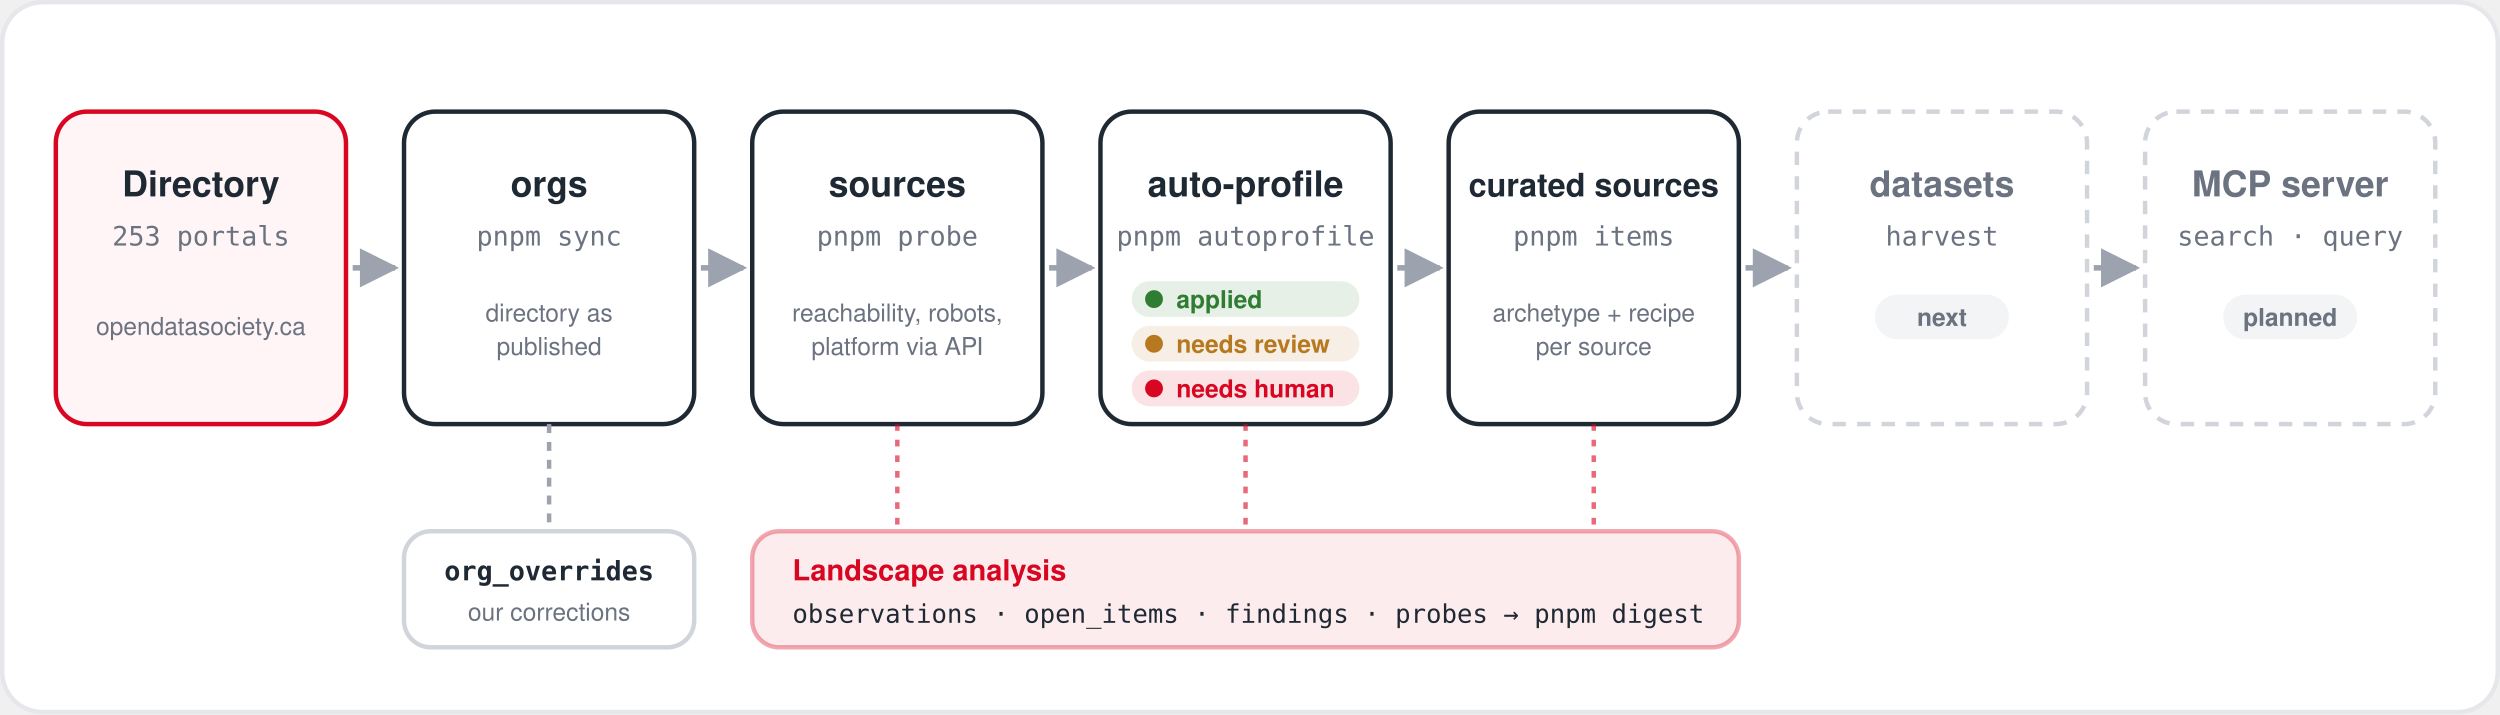
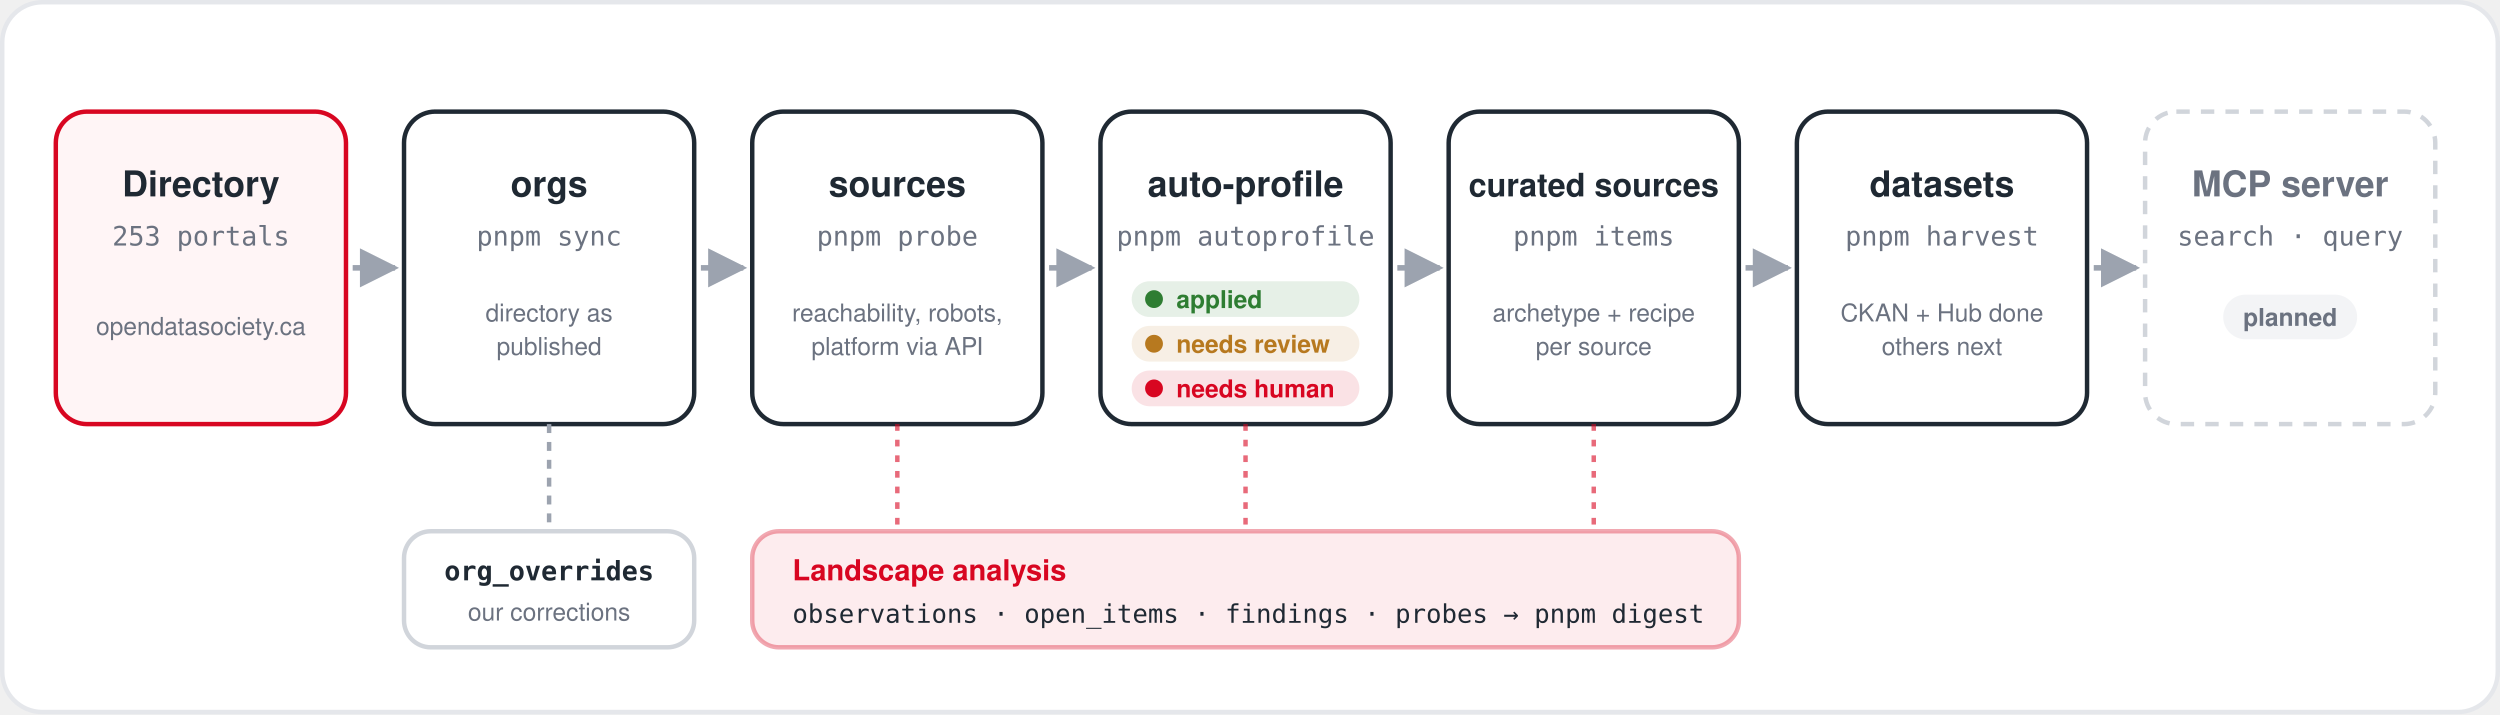
<svg xmlns="http://www.w3.org/2000/svg" viewBox="0 0 1120 320" width="1120" height="320" role="img" aria-labelledby="t">
  <defs>
    <marker id="a" viewBox="0 0 10 10" refX="9" refY="5" markerWidth="7" markerHeight="7" orient="auto-start-reverse">
      <path d="M0 0 L10 5 L0 10 z" fill="#9CA3AF" />
    </marker>
  </defs>
  <rect x="1" y="1" width="1118" height="318" rx="18" fill="#FFFFFF" stroke="#E5E7EB" stroke-width="2" />
  <rect x="25" y="50" width="130" height="140" rx="14" fill="#FFF5F6" stroke="#D80621" stroke-width="2" />
  <text x="90.0" y="88" text-anchor="middle" font-family="-apple-system, BlinkMacSystemFont, Segoe UI, Helvetica, Arial, sans-serif" font-size="16" font-weight="700" fill="#1F2933">Directory</text>
  <text x="90.0" y="110" text-anchor="middle" font-family="ui-monospace, SFMono-Regular, Menlo, Consolas, monospace" font-size="12" fill="#6B7280">253 portals</text>
  <text x="90.0" y="150" text-anchor="middle" font-family="-apple-system, BlinkMacSystemFont, Segoe UI, Helvetica, Arial, sans-serif" font-size="11" fill="#6B7280">opendatasociety.ca</text>
  <line x1="158" y1="120.0" x2="177" y2="120.0" stroke="#9CA3AF" stroke-width="2.5" marker-end="url(#a)" />
  <rect x="181" y="50" width="130" height="140" rx="14" fill="#FFFFFF" stroke="#1F2933" stroke-width="2" />
  <text x="246.0" y="88" text-anchor="middle" font-family="-apple-system, BlinkMacSystemFont, Segoe UI, Helvetica, Arial, sans-serif" font-size="16" font-weight="700" fill="#1F2933">orgs</text>
  <text x="246.0" y="110" text-anchor="middle" font-family="ui-monospace, SFMono-Regular, Menlo, Consolas, monospace" font-size="12" fill="#6B7280">pnpm sync</text>
  <text x="246.0" y="144" text-anchor="middle" font-family="-apple-system, BlinkMacSystemFont, Segoe UI, Helvetica, Arial, sans-serif" font-size="11" fill="#6B7280">directory as</text>
  <text x="246.0" y="159" text-anchor="middle" font-family="-apple-system, BlinkMacSystemFont, Segoe UI, Helvetica, Arial, sans-serif" font-size="11" fill="#6B7280">published</text>
  <line x1="314" y1="120.0" x2="333" y2="120.0" stroke="#9CA3AF" stroke-width="2.5" marker-end="url(#a)" />
  <rect x="337" y="50" width="130" height="140" rx="14" fill="#FFFFFF" stroke="#1F2933" stroke-width="2" />
  <text x="402.0" y="88" text-anchor="middle" font-family="-apple-system, BlinkMacSystemFont, Segoe UI, Helvetica, Arial, sans-serif" font-size="16" font-weight="700" fill="#1F2933">sources</text>
  <text x="402.0" y="110" text-anchor="middle" font-family="ui-monospace, SFMono-Regular, Menlo, Consolas, monospace" font-size="12" fill="#6B7280">pnpm probe</text>
  <text x="402.0" y="144" text-anchor="middle" font-family="-apple-system, BlinkMacSystemFont, Segoe UI, Helvetica, Arial, sans-serif" font-size="11" fill="#6B7280">reachability, robots,</text>
  <text x="402.0" y="159" text-anchor="middle" font-family="-apple-system, BlinkMacSystemFont, Segoe UI, Helvetica, Arial, sans-serif" font-size="11" fill="#6B7280">platform via API</text>
  <line x1="470" y1="120.0" x2="489" y2="120.0" stroke="#9CA3AF" stroke-width="2.5" marker-end="url(#a)" />
  <rect x="493" y="50" width="130" height="140" rx="14" fill="#FFFFFF" stroke="#1F2933" stroke-width="2" />
  <text x="558.0" y="88" text-anchor="middle" font-family="-apple-system, BlinkMacSystemFont, Segoe UI, Helvetica, Arial, sans-serif" font-size="16" font-weight="700" fill="#1F2933">auto-profile</text>
  <text x="558.0" y="110" text-anchor="middle" font-family="ui-monospace, SFMono-Regular, Menlo, Consolas, monospace" font-size="12" fill="#6B7280">pnpm autoprofile</text>
  <rect x="507" y="126" width="102" height="16" rx="8" fill="#2E7D32" opacity="0.12" />
  <circle cx="517" cy="134" r="4" fill="#2E7D32" />
  <text x="527" y="138" font-family="-apple-system, BlinkMacSystemFont, Segoe UI, Helvetica, Arial, sans-serif" font-size="11" fill="#2E7D32" font-weight="600">applied</text>
  <rect x="507" y="146" width="102" height="16" rx="8" fill="#B7791F" opacity="0.12" />
  <circle cx="517" cy="154" r="4" fill="#B7791F" />
  <text x="527" y="158" font-family="-apple-system, BlinkMacSystemFont, Segoe UI, Helvetica, Arial, sans-serif" font-size="11" fill="#B7791F" font-weight="600">needs review</text>
  <rect x="507" y="166" width="102" height="16" rx="8" fill="#D80621" opacity="0.12" />
  <circle cx="517" cy="174" r="4" fill="#D80621" />
  <text x="527" y="178" font-family="-apple-system, BlinkMacSystemFont, Segoe UI, Helvetica, Arial, sans-serif" font-size="11" fill="#D80621" font-weight="600">needs human</text>
  <line x1="626" y1="120.0" x2="645" y2="120.0" stroke="#9CA3AF" stroke-width="2.5" marker-end="url(#a)" />
  <rect x="649" y="50" width="130" height="140" rx="14" fill="#FFFFFF" stroke="#1F2933" stroke-width="2" />
  <text x="714.0" y="88" text-anchor="middle" font-family="-apple-system, BlinkMacSystemFont, Segoe UI, Helvetica, Arial, sans-serif" font-size="14.5" font-weight="700" fill="#1F2933">curated sources</text>
  <text x="714.0" y="110" text-anchor="middle" font-family="ui-monospace, SFMono-Regular, Menlo, Consolas, monospace" font-size="12" fill="#6B7280">pnpm items</text>
  <text x="714.0" y="144" text-anchor="middle" font-family="-apple-system, BlinkMacSystemFont, Segoe UI, Helvetica, Arial, sans-serif" font-size="11" fill="#6B7280">archetype + recipe</text>
  <text x="714.0" y="159" text-anchor="middle" font-family="-apple-system, BlinkMacSystemFont, Segoe UI, Helvetica, Arial, sans-serif" font-size="11" fill="#6B7280">per source</text>
  <line x1="782" y1="120.0" x2="801" y2="120.0" stroke="#9CA3AF" stroke-width="2.5" marker-end="url(#a)" />
-   <rect x="805" y="50" width="130" height="140" rx="14" fill="#FFFFFF" stroke="#D1D5DB" stroke-width="2" stroke-dasharray="6 5" />
-   <text x="870.0" y="88" text-anchor="middle" font-family="-apple-system, BlinkMacSystemFont, Segoe UI, Helvetica, Arial, sans-serif" font-size="16" font-weight="700" fill="#6B7280">datasets</text>
-   <text x="870.0" y="110" text-anchor="middle" font-family="ui-monospace, SFMono-Regular, Menlo, Consolas, monospace" font-size="12" fill="#6B7280">harvest</text>
-   <rect x="840.0" y="132" width="60" height="20" rx="10" fill="#F3F4F6" />
-   <text x="870.0" y="146" text-anchor="middle" font-family="-apple-system, BlinkMacSystemFont, Segoe UI, Helvetica, Arial, sans-serif" font-size="11" font-weight="600" fill="#6B7280">next</text>
+   <rect x="805" y="50" width="130" height="140" rx="14" fill="#FFFFFF" stroke="#1F2933" stroke-width="2" />
+   <text x="870.0" y="88" text-anchor="middle" font-family="-apple-system, BlinkMacSystemFont, Segoe UI, Helvetica, Arial, sans-serif" font-size="16" font-weight="700" fill="#1F2933">datasets</text>
+   <text x="870.0" y="110" text-anchor="middle" font-family="ui-monospace, SFMono-Regular, Menlo, Consolas, monospace" font-size="12" fill="#6B7280">pnpm harvest</text>
+   <text x="870.0" y="144" text-anchor="middle" font-family="-apple-system, BlinkMacSystemFont, Segoe UI, Helvetica, Arial, sans-serif" font-size="11" fill="#6B7280">CKAN + Hub done</text>
+   <text x="870.0" y="159" text-anchor="middle" font-family="-apple-system, BlinkMacSystemFont, Segoe UI, Helvetica, Arial, sans-serif" font-size="11" fill="#6B7280">others next</text>
  <line x1="938" y1="120.0" x2="957" y2="120.0" stroke="#9CA3AF" stroke-width="2.5" marker-end="url(#a)" />
  <rect x="961" y="50" width="130" height="140" rx="14" fill="#FFFFFF" stroke="#D1D5DB" stroke-width="2" stroke-dasharray="6 5" />
  <text x="1026.0" y="88" text-anchor="middle" font-family="-apple-system, BlinkMacSystemFont, Segoe UI, Helvetica, Arial, sans-serif" font-size="16" font-weight="700" fill="#6B7280">MCP server</text>
  <text x="1026.0" y="110" text-anchor="middle" font-family="ui-monospace, SFMono-Regular, Menlo, Consolas, monospace" font-size="12" fill="#6B7280">search · query</text>
  <rect x="996.0" y="132" width="60" height="20" rx="10" fill="#F3F4F6" />
  <text x="1026.0" y="146" text-anchor="middle" font-family="-apple-system, BlinkMacSystemFont, Segoe UI, Helvetica, Arial, sans-serif" font-size="11" font-weight="600" fill="#6B7280">planned</text>
  <line x1="246.0" y1="190" x2="246.0" y2="238" stroke="#9CA3AF" stroke-width="2" stroke-dasharray="4 4" />
  <rect x="181" y="238" width="130" height="52" rx="12" fill="#FFFFFF" stroke="#D1D5DB" stroke-width="2" />
  <text x="246.0" y="260" text-anchor="middle" font-family="ui-monospace, SFMono-Regular, Menlo, Consolas, monospace" font-size="12" font-weight="700" fill="#1F2933">org_overrides</text>
  <text x="246.0" y="278" text-anchor="middle" font-family="-apple-system, BlinkMacSystemFont, Segoe UI, Helvetica, Arial, sans-serif" font-size="11" fill="#6B7280">our corrections</text>
  <line x1="402.0" y1="190" x2="402.0" y2="238" stroke="#D80621" stroke-width="2" stroke-dasharray="3 4" opacity="0.6" />
  <line x1="558.0" y1="190" x2="558.0" y2="238" stroke="#D80621" stroke-width="2" stroke-dasharray="3 4" opacity="0.6" />
  <line x1="714.0" y1="190" x2="714.0" y2="238" stroke="#D80621" stroke-width="2" stroke-dasharray="3 4" opacity="0.6" />
  <rect x="337" y="238" width="442" height="52" rx="12" fill="#FDECEE" stroke="#D80621" stroke-opacity="0.35" stroke-width="2" />
  <text x="355" y="260" font-family="-apple-system, BlinkMacSystemFont, Segoe UI, Helvetica, Arial, sans-serif" font-size="13" font-weight="700" fill="#D80621">Landscape analysis</text>
  <text x="355" y="279" font-family="ui-monospace, SFMono-Regular, Menlo, Consolas, monospace" font-size="11.5" fill="#1F2933">observations · open_items · findings · probes → pnpm digest</text>
</svg>
